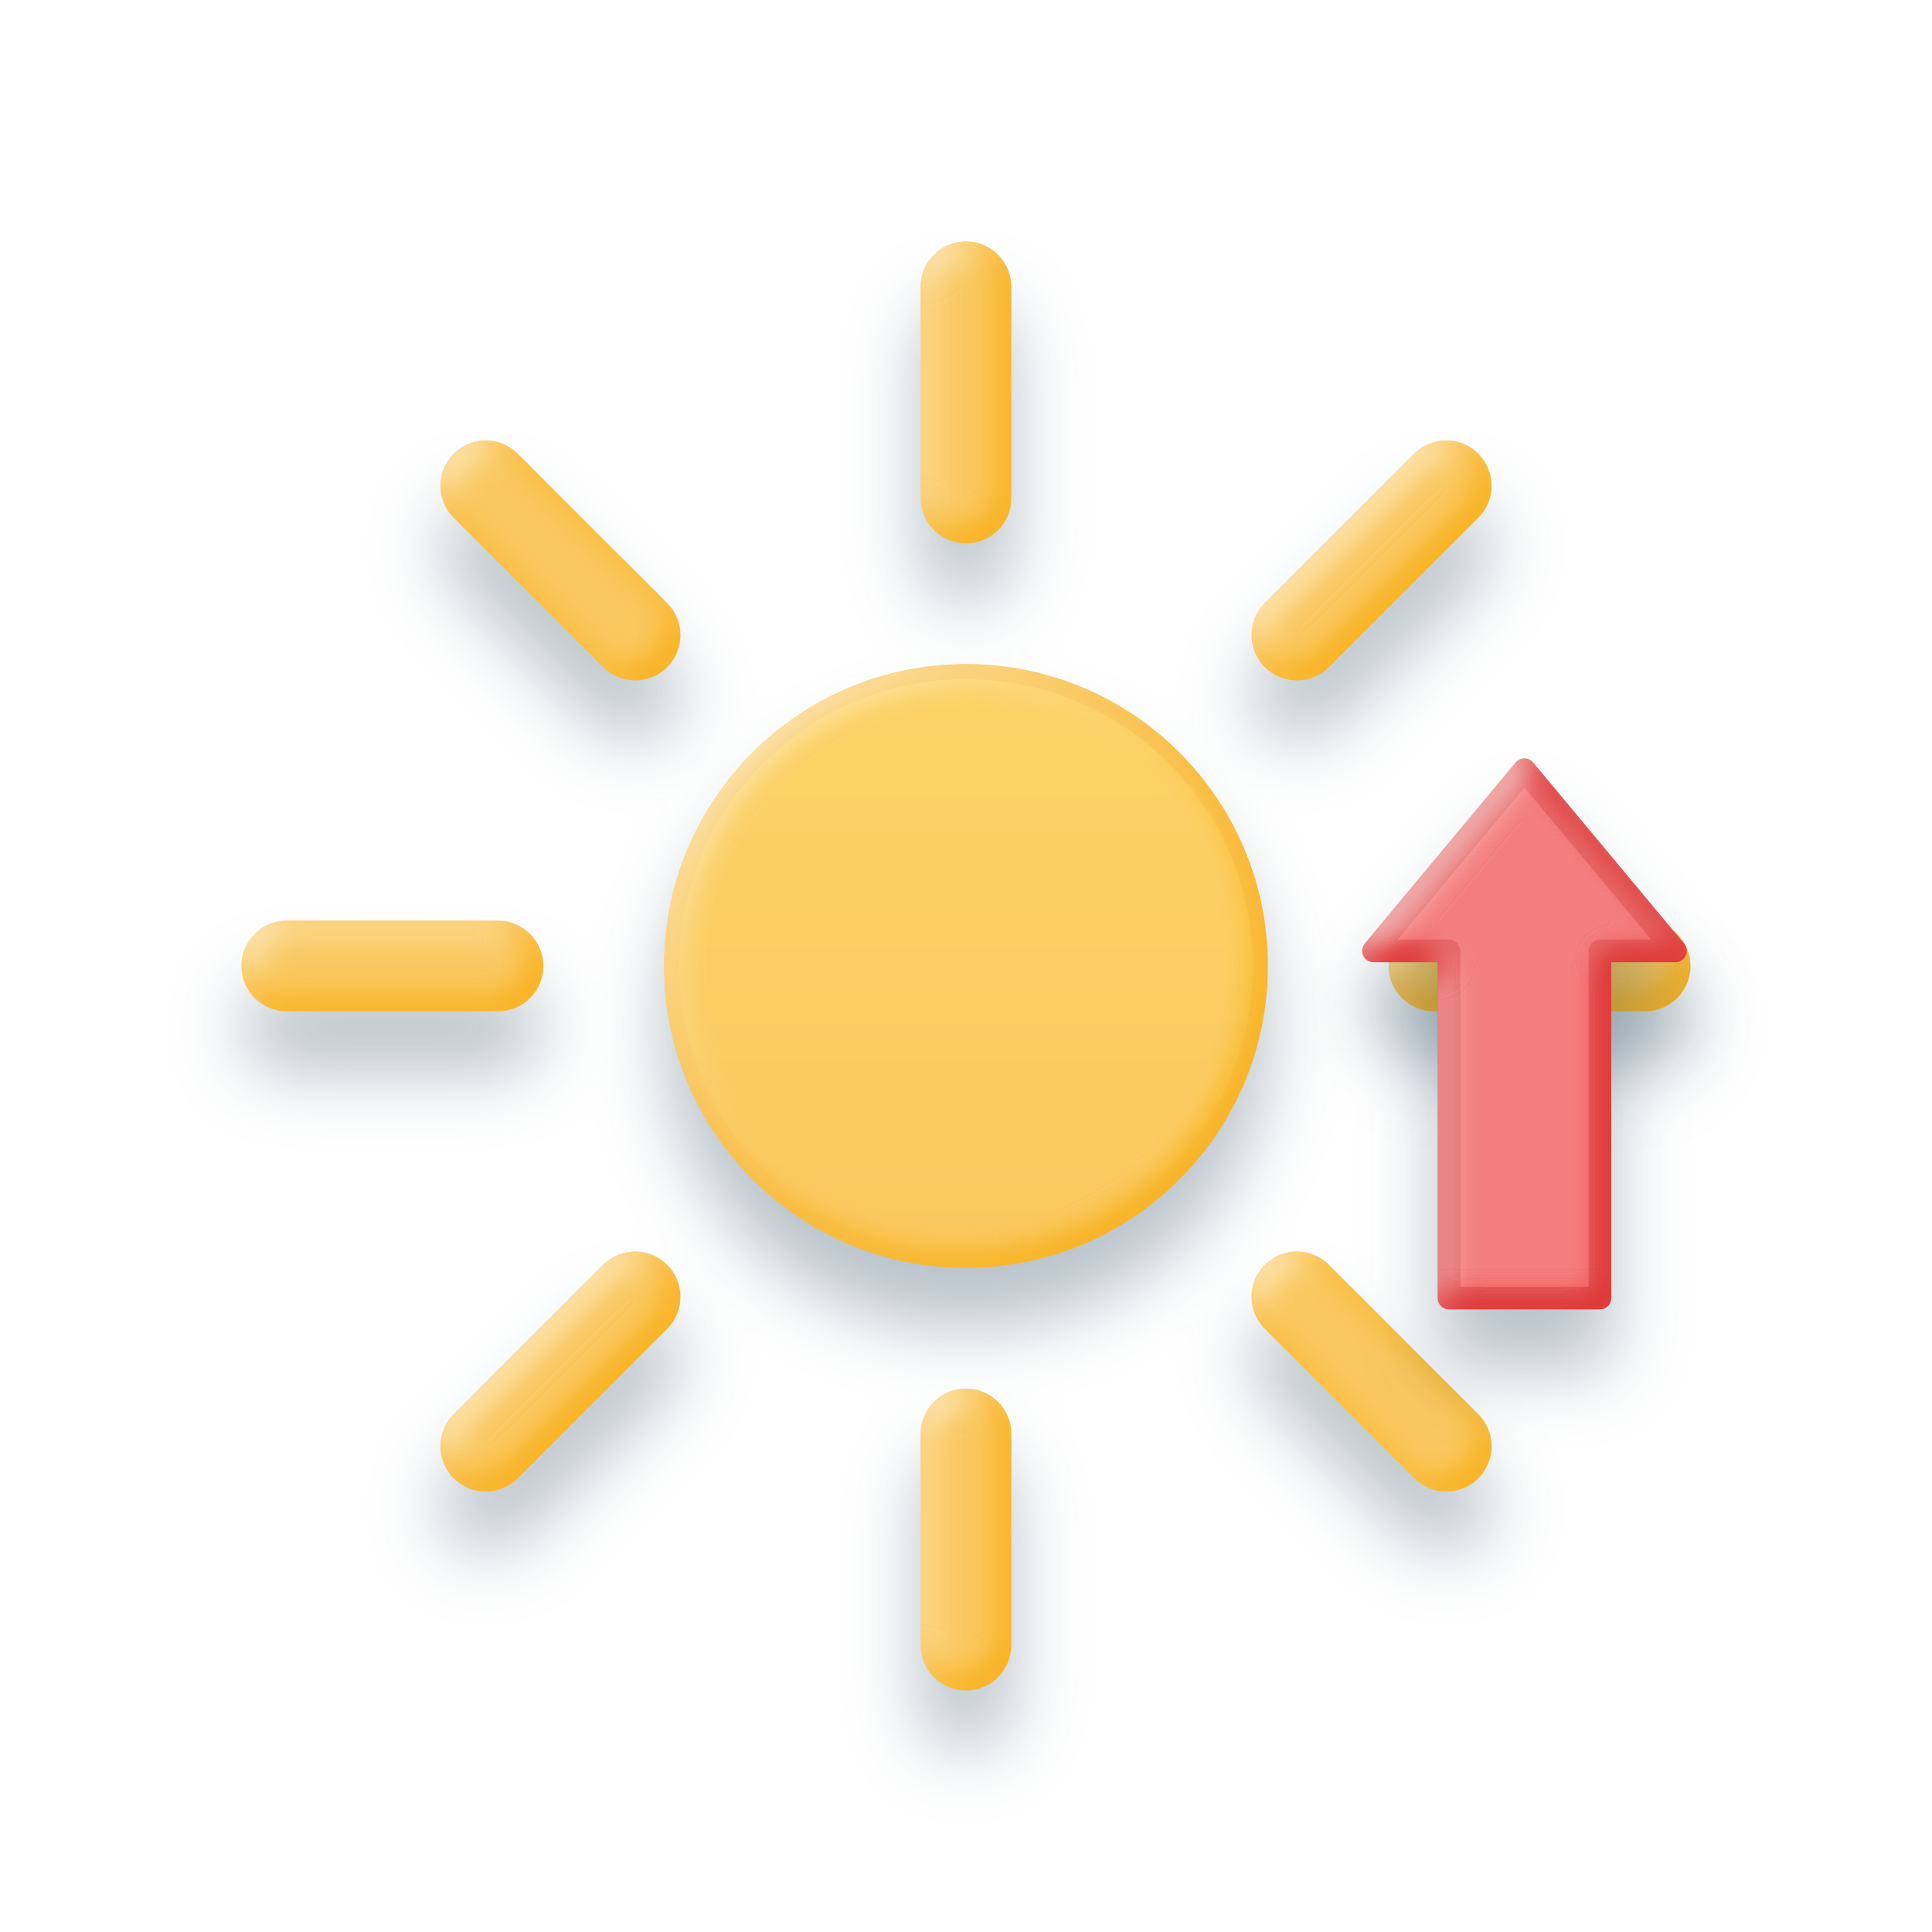
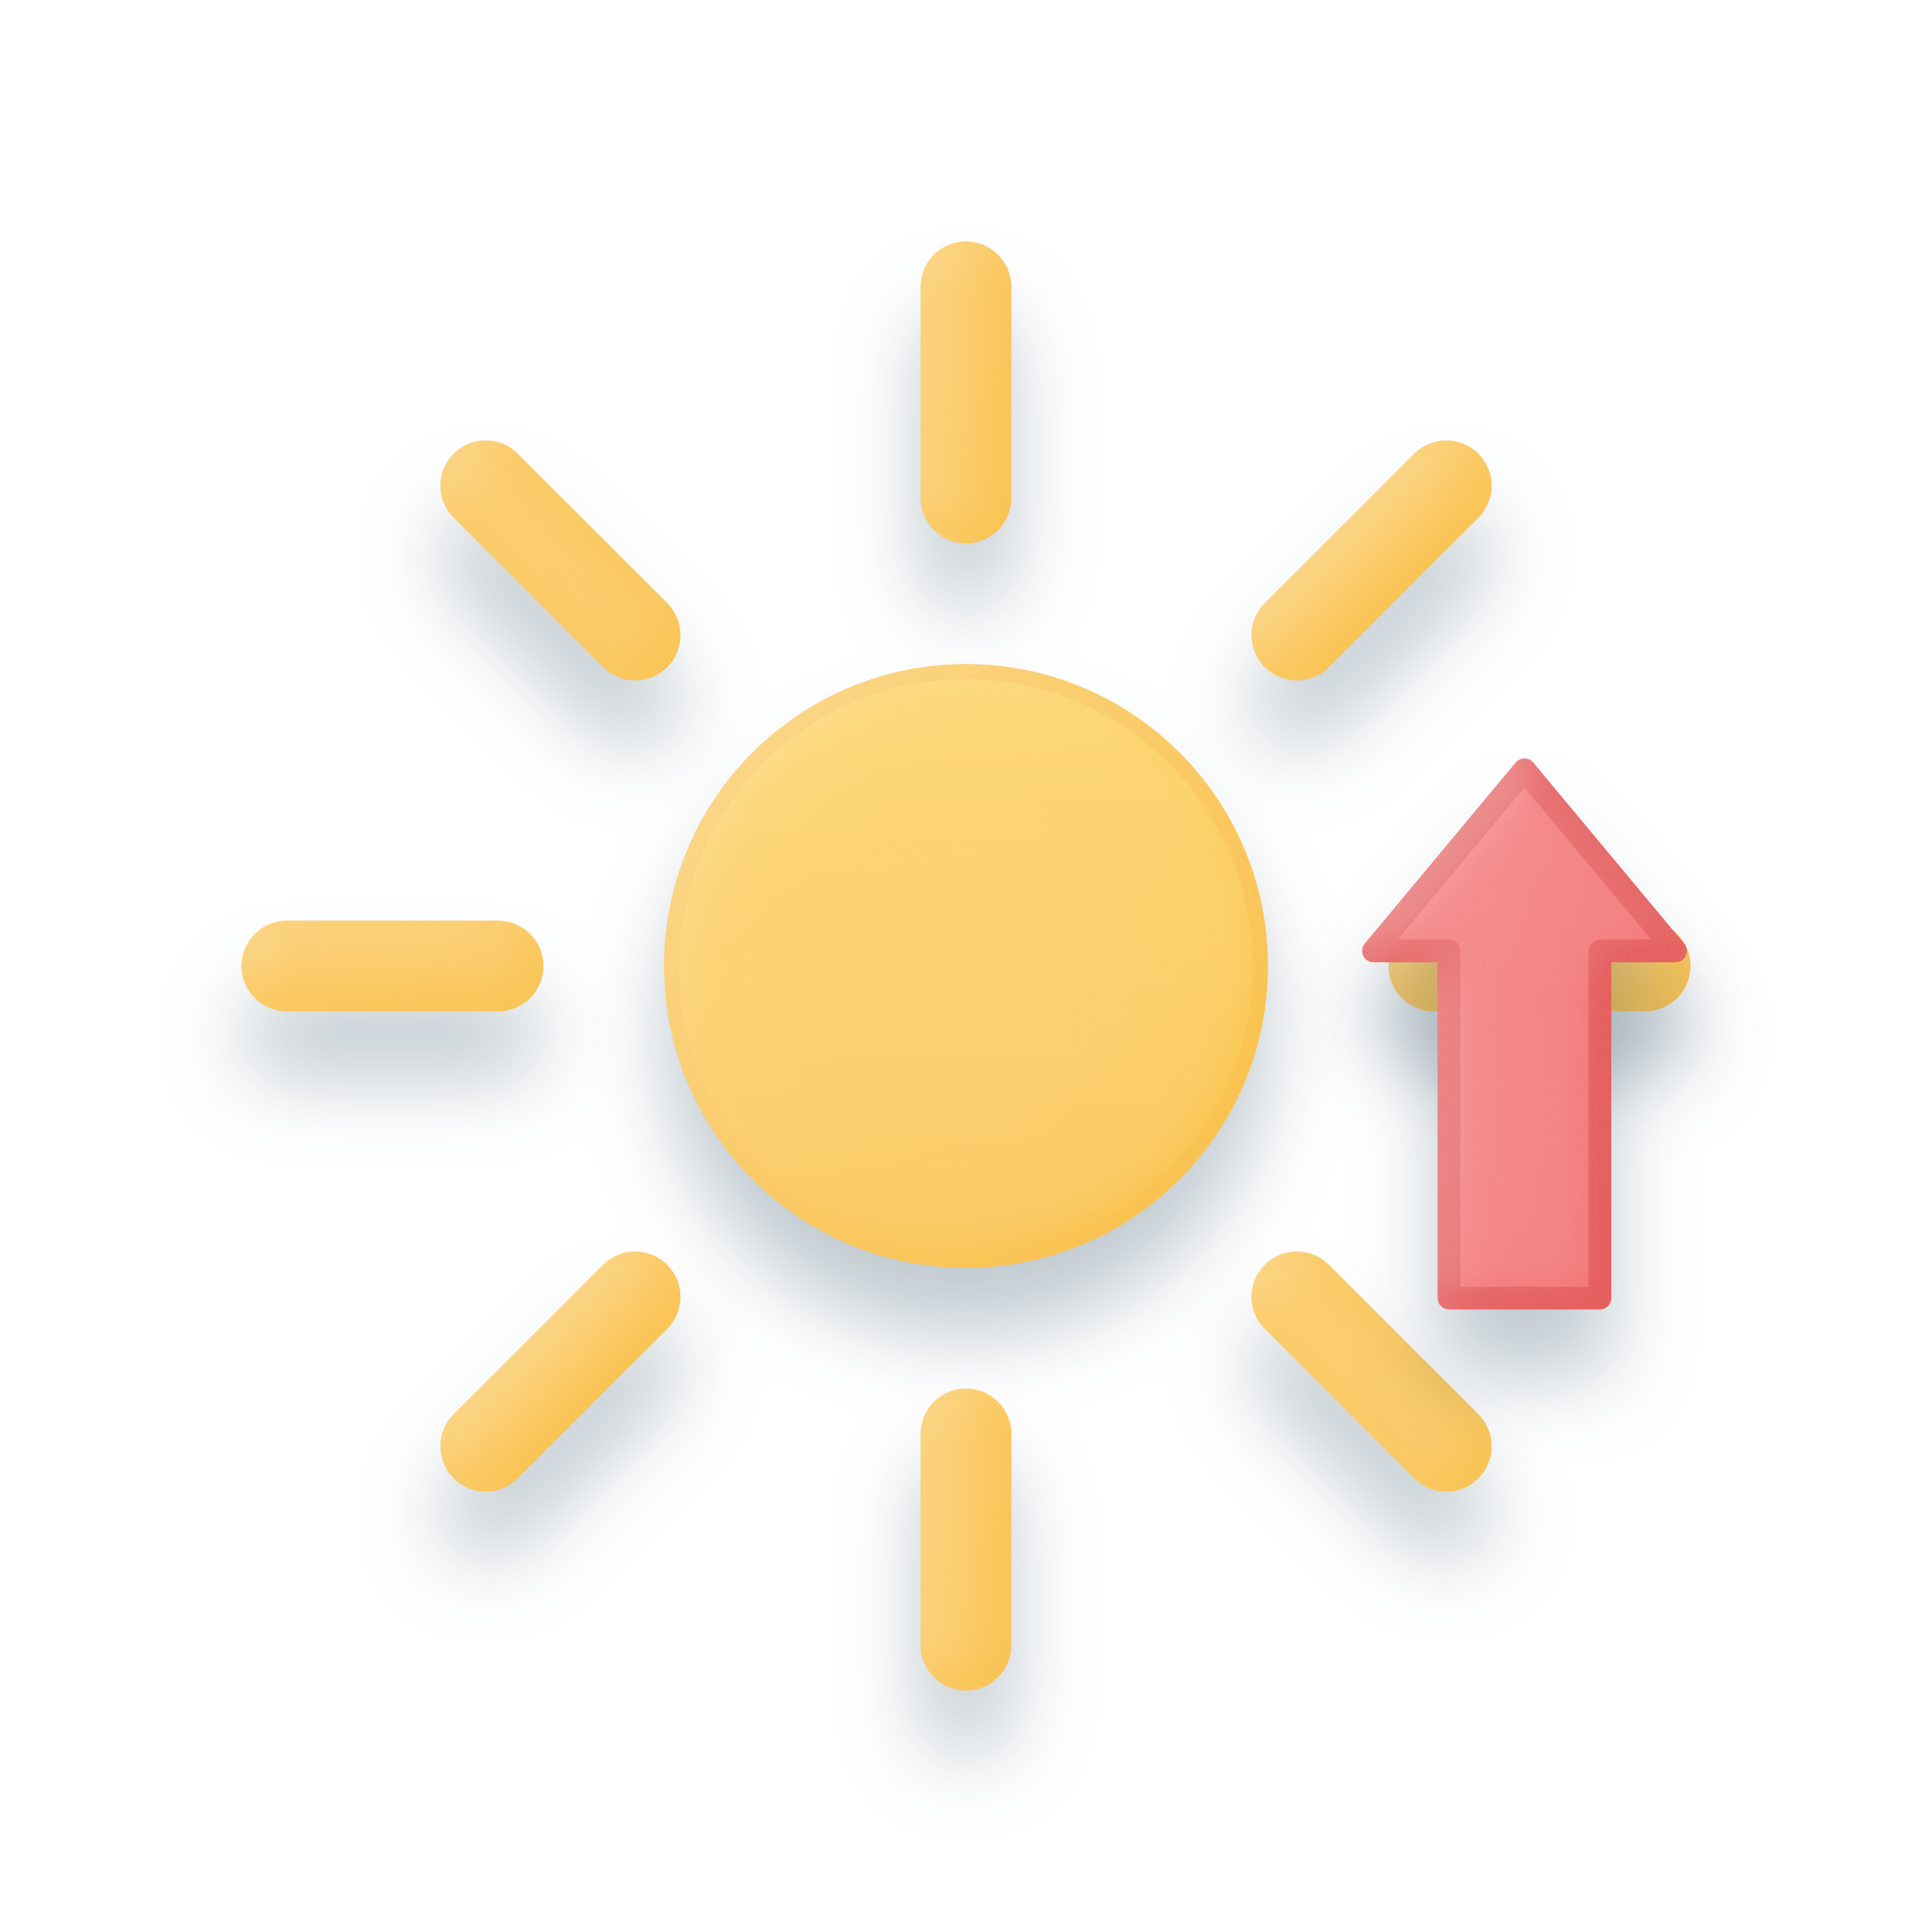
<svg xmlns="http://www.w3.org/2000/svg" viewBox="0 0 128 128" fill="none">
  <defs>
-     <filter id="soft3d1" x="-35%" y="-35%" width="170%" height="185%" color-interpolation-filters="sRGB">
-       <feGaussianBlur in="SourceAlpha" stdDeviation="2.4" result="blur" />
-       <feOffset in="blur" dx="0" dy="4" result="off" />
-       <feFlood flood-color="#17384d" flood-opacity=".30" result="shadowColor" />
-       <feComposite in="shadowColor" in2="off" operator="in" result="shadow" />
-       <feGaussianBlur in="SourceAlpha" stdDeviation="1.1" result="surface" />
-       <feSpecularLighting in="surface" surfaceScale="5" specularConstant=".62" specularExponent="20" lighting-color="#ffffff" result="spec">
-         <feDistantLight azimuth="225" elevation="60" />
+     <filter id="soft3d1" x="-40%" y="-40%" width="180%" height="195%" color-interpolation-filters="sRGB">
+       <feGaussianBlur in="SourceAlpha" stdDeviation="2.7" result="shadowBlur" />
+       <feOffset in="shadowBlur" dx="0" dy="4.5" result="shadowOffset" />
+       <feFlood flood-color="#24445b" flood-opacity=".28" result="shadowColor" />
+       <feComposite in="shadowColor" in2="shadowOffset" operator="in" result="shadow" />
+       <feGaussianBlur in="SourceAlpha" stdDeviation="5.2" result="bodyBlur" />
+       <feSpecularLighting in="bodyBlur" surfaceScale="8" specularConstant=".38" specularExponent="9" lighting-color="#ffffff" result="broadLight">
+         <feDistantLight azimuth="225" elevation="52" />
      </feSpecularLighting>
-       <feComposite in="spec" in2="SourceAlpha" operator="in" result="specClip" />
+       <feComposite in="broadLight" in2="SourceAlpha" operator="in" result="broadClip" />
+       <feGaussianBlur in="SourceAlpha" stdDeviation="1.4" result="detailBlur" />
+       <feSpecularLighting in="detailBlur" surfaceScale="4.5" specularConstant=".32" specularExponent="20" lighting-color="#ffffff" result="softGloss">
+         <feDistantLight azimuth="220" elevation="62" />
+       </feSpecularLighting>
+       <feComposite in="softGloss" in2="SourceAlpha" operator="in" result="glossClip" />
      <feMerge>
        <feMergeNode in="shadow" />
        <feMergeNode in="SourceGraphic" />
-         <feMergeNode in="specClip" />
+         <feMergeNode in="broadClip" />
+         <feMergeNode in="glossClip" />
      </feMerge>
    </filter>
  </defs>
  <g filter="url(#soft3d1)">
    <g id="clear-day">
      <g id="Sun">
        <circle id="Core" cx="64" cy="64" r="19.5" fill="url(#paint0_linear_1802_5186)" stroke="#F8AF18" />
        <g id="Rays">
          <path d="M61 19C61 17.343 62.343 16 64 16C65.657 16 67 17.343 67 19V33C67 34.657 65.657 36 64 36C62.343 36 61 34.657 61 33V19Z" fill="#F8AF18" />
          <path d="M93.698 30.059C94.87 28.887 96.77 28.887 97.941 30.059C99.113 31.23 99.113 33.13 97.941 34.301L88.042 44.201C86.87 45.373 84.971 45.373 83.799 44.201C82.627 43.029 82.627 41.13 83.799 39.958L93.698 30.059Z" fill="#F8AF18" />
          <path d="M109 61C110.657 61 112 62.343 112 64C112 65.657 110.657 67 109 67H95C93.343 67 92 65.657 92 64C92 62.343 93.343 61 95 61H109Z" fill="#F8AF18" />
          <path d="M97.941 93.698C99.113 94.87 99.113 96.77 97.941 97.941C96.77 99.113 94.87 99.113 93.698 97.941L83.799 88.042C82.627 86.87 82.627 84.971 83.799 83.799C84.971 82.627 86.87 82.627 88.042 83.799L97.941 93.698Z" fill="#F8AF18" />
          <path d="M61 95C61 93.343 62.343 92 64 92C65.657 92 67 93.343 67 95V109C67 110.657 65.657 112 64 112C62.343 112 61 110.657 61 109V95Z" fill="#F8AF18" />
          <path d="M39.958 83.799C41.13 82.627 43.029 82.627 44.201 83.799C45.373 84.971 45.373 86.87 44.201 88.042L34.301 97.941C33.13 99.113 31.23 99.113 30.059 97.941C28.887 96.77 28.887 94.87 30.059 93.698L39.958 83.799Z" fill="#F8AF18" />
          <path d="M33 61C34.657 61 36 62.343 36 64C36 65.657 34.657 67 33 67H19C17.343 67 16 65.657 16 64C16 62.343 17.343 61 19 61H33Z" fill="#F8AF18" />
          <path d="M44.201 39.958C45.373 41.13 45.373 43.029 44.201 44.201C43.029 45.373 41.13 45.373 39.958 44.201L30.059 34.301C28.887 33.13 28.887 31.23 30.059 30.059C31.23 28.887 33.13 28.887 34.301 30.059L44.201 39.958Z" fill="#F8AF18" />
        </g>
      </g>
    </g>
    <defs>
      <linearGradient id="paint0_linear_1802_5186" x1="64" y1="44" x2="64" y2="84" gradientUnits="userSpaceOnUse">
        <stop stop-color="#FBBF24" />
        <stop offset="1" stop-color="#F8AF18" />
      </linearGradient>
    </defs>
  </g>
  <g id="HeatIndicator" filter="url(#soft3d1)">
    <path id="RisingArrow" d="M96 86V63H91L101 51L111 63H106V86Z" fill="#EF4444" stroke="#DC2626" stroke-width="1.5" stroke-linejoin="round" />
  </g>
</svg>
